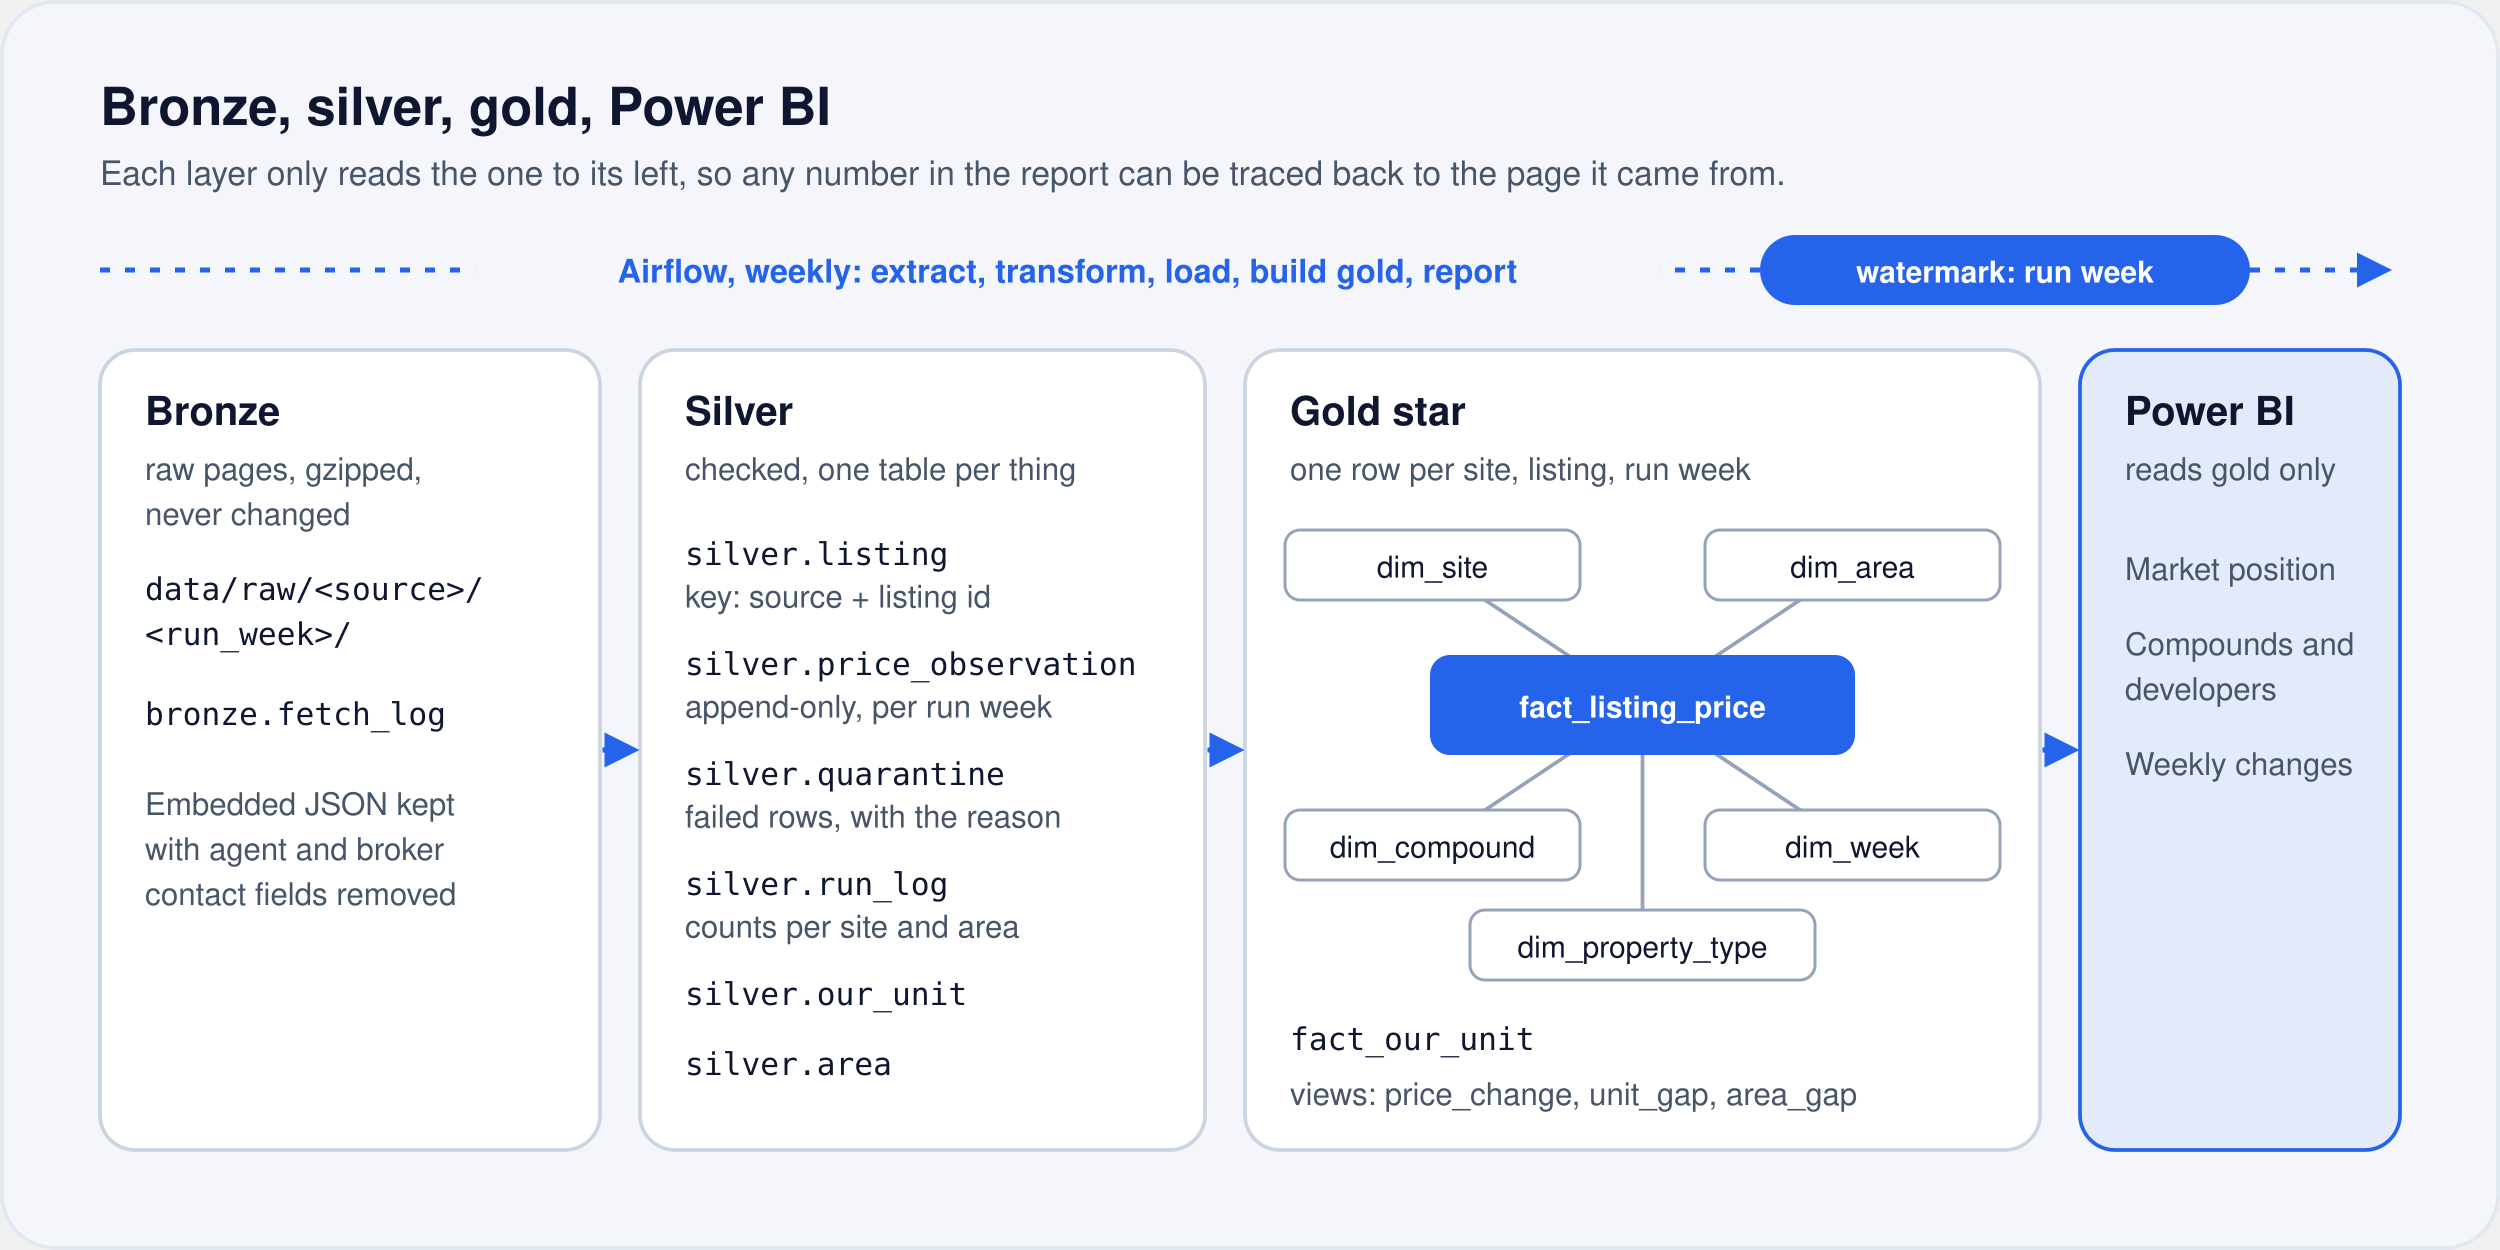
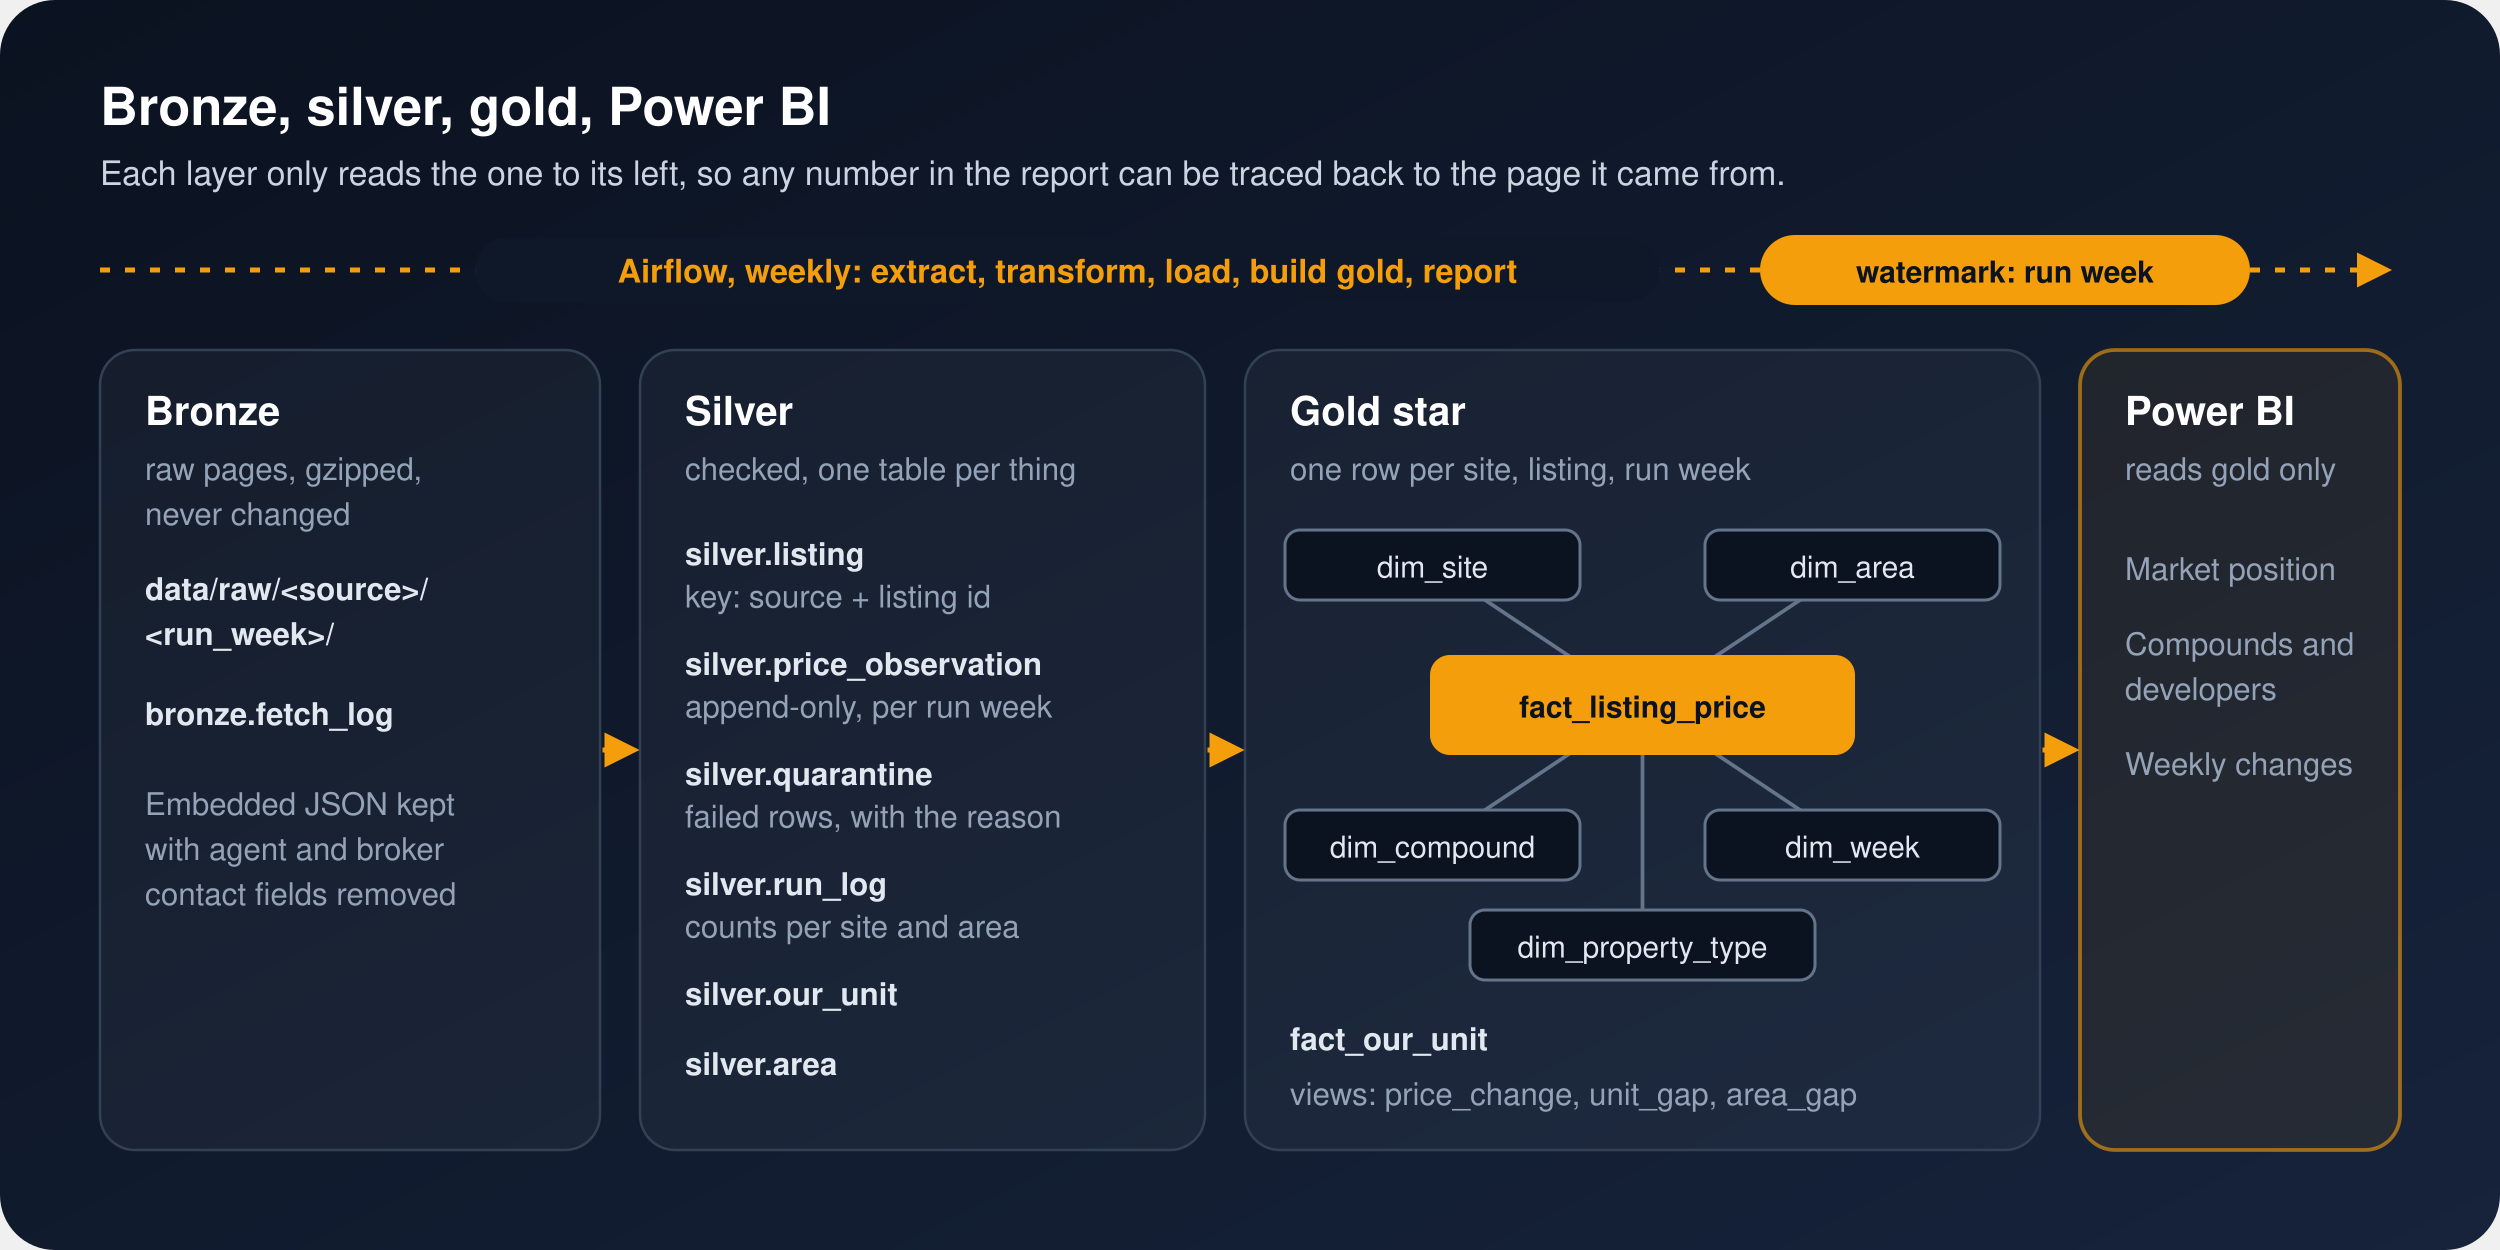
<svg xmlns="http://www.w3.org/2000/svg" viewBox="0 0 1000 500" width="1000" height="500" role="img" aria-label="The layers, left to right. Bronze: raw pages gzipped and never changed, filed by site and run week, with bronze.fetch_log. Silver: silver.listing, silver.price_observation, silver.quarantine, silver.run_log, silver.our_unit, silver.area. Gold: a star with gold.fact_listing_price in the middle and dim_site, dim_area, dim_compound, dim_property_type and dim_week around it, plus fact_our_unit and the views price_change, unit_gap and area_gap. Then Power BI. Airflow runs it weekly: extract, transform, load, build gold, report. The watermark is the run week.">
  <defs>
+     <linearGradient id="bg" x1="0" y1="0" x2="1" y2="1">
+       <stop offset="0" stop-color="#0B1220" />
+       <stop offset="1" stop-color="#16233B" />
+     </linearGradient>
    <marker id="arrow" viewBox="0 0 10 10" refX="8" refY="5" markerWidth="7" markerHeight="7" orient="auto">
-       <path d="M0 0 L10 5 L0 10 Z" fill="#2563EB" />
+       <path d="M0 0 L10 5 L0 10 Z" fill="#F59E0B" />
    </marker>
  </defs>
  <style>
    text { font-family: "Segoe UI", -apple-system, Helvetica, Arial, sans-serif; }
-     .title { font-size: 21px; font-weight: 700; fill: #0E1630; }
-     .sub { font-size: 13.5px; fill: #475569; }
-     .layer { font-size: 16px; font-weight: 700; fill: #0E1630; }
-     .note { font-size: 12.5px; fill: #475569; }
-     .tbl { font-size: 12.5px; fill: #0E1630; font-family: Consolas, "Cascadia Code", monospace; }
-     .chip { font-size: 12px; fill: #0E1630; }
-     .chipw { font-size: 12px; font-weight: 700; fill: #FFFFFF; }
-     .run { font-size: 13px; font-weight: 600; fill: #2563EB; }
-     .col { fill: #FFFFFF; stroke: #CBD5E1; stroke-width: 1.5; }
-     .dim { fill: #FFFFFF; stroke: #94A3B8; stroke-width: 1.2; }
-     .flow { stroke: #2563EB; stroke-width: 2; stroke-dasharray: 4 6; animation: flow 1.6s linear infinite; }
+     .title { font-size: 21px; font-weight: 700; fill: #FFFFFF; }
+     .sub { font-size: 13.5px; fill: #CBD5E1; }
+     .layer { font-size: 16px; font-weight: 700; fill: #FFFFFF; }
+     .note { font-size: 12.5px; fill: #94A3B8; }
+     .tbl { font-size: 12.5px; font-weight: 600; fill: #E2E8F0; }
+     .chip { font-size: 12px; fill: #E2E8F0; }
+     .chipw { font-size: 12px; font-weight: 700; fill: #0B1220; }
+     .run { font-size: 13px; font-weight: 600; fill: #F59E0B; }
+     .col { fill: #FFFFFF; fill-opacity: 0.04; stroke: #334155; }
+     .dim { fill: #0B1220; stroke: #64748B; stroke-width: 1.2; }
+     .flow { stroke: #F59E0B; stroke-width: 2; stroke-dasharray: 4 6; animation: flow 1.6s linear infinite; }
    @keyframes flow { to { stroke-dashoffset: -20; } }
  </style>
-   <rect width="1000" height="500" rx="22" fill="#F4F6FB" />
-   <rect x="0.75" y="0.75" width="998.5" height="498.5" rx="21.5" fill="none" stroke="#E2E8F0" stroke-width="1.5" />
+   <rect width="1000" height="500" rx="22" fill="url(#bg)" />
  <text x="40" y="50" class="title">Bronze, silver, gold, Power BI</text>
  <text x="40" y="74" class="sub">Each layer only reads the one to its left, so any number in the report can be traced back to the page it came from.</text>
  <line x1="40" y1="108" x2="954" y2="108" class="flow" marker-end="url(#arrow)" />
-   <rect x="190" y="95" width="474" height="26" rx="13" fill="#F4F6FB" />
+   <rect x="190" y="95" width="474" height="26" rx="13" fill="#0F1829" />
  <text x="427" y="113" class="run" text-anchor="middle">Airflow, weekly: extract, transform, load, build gold, report</text>
-   <rect x="704" y="94" width="196" height="28" rx="14" fill="#2563EB" />
+   <rect x="704" y="94" width="196" height="28" rx="14" fill="#F59E0B" />
  <text x="802" y="113" class="chipw" text-anchor="middle">watermark: run week</text>
  <rect class="col" x="40" y="140" width="200" height="320" rx="14" />
  <text x="58" y="170" class="layer">Bronze</text>
  <text x="58" y="192" class="note">raw pages, gzipped,</text>
  <text x="58" y="210" class="note">never changed</text>
  <text x="58" y="240" class="tbl">data/raw/&lt;source&gt;/</text>
  <text x="58" y="258" class="tbl">  &lt;run_week&gt;/</text>
  <text x="58" y="290" class="tbl">bronze.fetch_log</text>
  <text x="58" y="326" class="note">Embedded JSON kept</text>
  <text x="58" y="344" class="note">with agent and broker</text>
  <text x="58" y="362" class="note">contact fields removed</text>
  <rect class="col" x="256" y="140" width="226" height="320" rx="14" />
  <text x="274" y="170" class="layer">Silver</text>
  <text x="274" y="192" class="note">checked, one table per thing</text>
  <text x="274" y="226" class="tbl">silver.listing</text>
  <text x="274" y="243" class="note">key: source + listing id</text>
  <text x="274" y="270" class="tbl">silver.price_observation</text>
  <text x="274" y="287" class="note">append-only, per run week</text>
  <text x="274" y="314" class="tbl">silver.quarantine</text>
  <text x="274" y="331" class="note">failed rows, with the reason</text>
  <text x="274" y="358" class="tbl">silver.run_log</text>
  <text x="274" y="375" class="note">counts per site and area</text>
  <text x="274" y="402" class="tbl">silver.our_unit</text>
  <text x="274" y="430" class="tbl">silver.area</text>
  <rect class="col" x="498" y="140" width="318" height="320" rx="14" />
  <text x="516" y="170" class="layer">Gold star</text>
  <text x="516" y="192" class="note">one row per site, listing, run week</text>
-   <g stroke="#94A3B8" stroke-width="1.5">
+   <g stroke="#64748B" stroke-width="1.5">
    <line x1="657" y1="282" x2="573" y2="226" />
    <line x1="657" y1="282" x2="741" y2="226" />
    <line x1="657" y1="282" x2="573" y2="338" />
    <line x1="657" y1="282" x2="741" y2="338" />
    <line x1="657" y1="282" x2="657" y2="364" />
  </g>
  <rect x="514" y="212" width="118" height="28" rx="6" class="dim" />
  <text x="573" y="231" class="chip" text-anchor="middle">dim_site</text>
  <rect x="682" y="212" width="118" height="28" rx="6" class="dim" />
  <text x="741" y="231" class="chip" text-anchor="middle">dim_area</text>
  <rect x="514" y="324" width="118" height="28" rx="6" class="dim" />
  <text x="573" y="343" class="chip" text-anchor="middle">dim_compound</text>
  <rect x="682" y="324" width="118" height="28" rx="6" class="dim" />
  <text x="741" y="343" class="chip" text-anchor="middle">dim_week</text>
  <rect x="588" y="364" width="138" height="28" rx="6" class="dim" />
  <text x="657" y="383" class="chip" text-anchor="middle">dim_property_type</text>
-   <rect x="572" y="262" width="170" height="40" rx="8" fill="#2563EB" />
+   <rect x="572" y="262" width="170" height="40" rx="8" fill="#F59E0B" />
  <text x="657" y="287" class="chipw" text-anchor="middle">fact_listing_price</text>
  <text x="516" y="420" class="tbl">fact_our_unit</text>
  <text x="516" y="442" class="note">views: price_change, unit_gap, area_gap</text>
-   <rect x="832" y="140" width="128" height="320" rx="14" fill="#2563EB" fill-opacity="0.08" stroke="#2563EB" stroke-width="1.5" />
+   <rect x="832" y="140" width="128" height="320" rx="14" fill="#F59E0B" fill-opacity="0.07" stroke="#F59E0B" stroke-opacity="0.6" stroke-width="1.5" />
  <text x="850" y="170" class="layer">Power BI</text>
  <text x="850" y="192" class="note">reads gold only</text>
  <text x="850" y="232" class="note">Market position</text>
  <text x="850" y="262" class="note">Compounds and</text>
  <text x="850" y="280" class="note">developers</text>
  <text x="850" y="310" class="note">Weekly changes</text>
-   <g stroke="#2563EB" stroke-width="2" marker-end="url(#arrow)">
+   <g stroke="#F59E0B" stroke-width="2" marker-end="url(#arrow)">
    <line x1="241" y1="300" x2="253" y2="300" />
    <line x1="483" y1="300" x2="495" y2="300" />
    <line x1="817" y1="300" x2="829" y2="300" />
  </g>
</svg>
